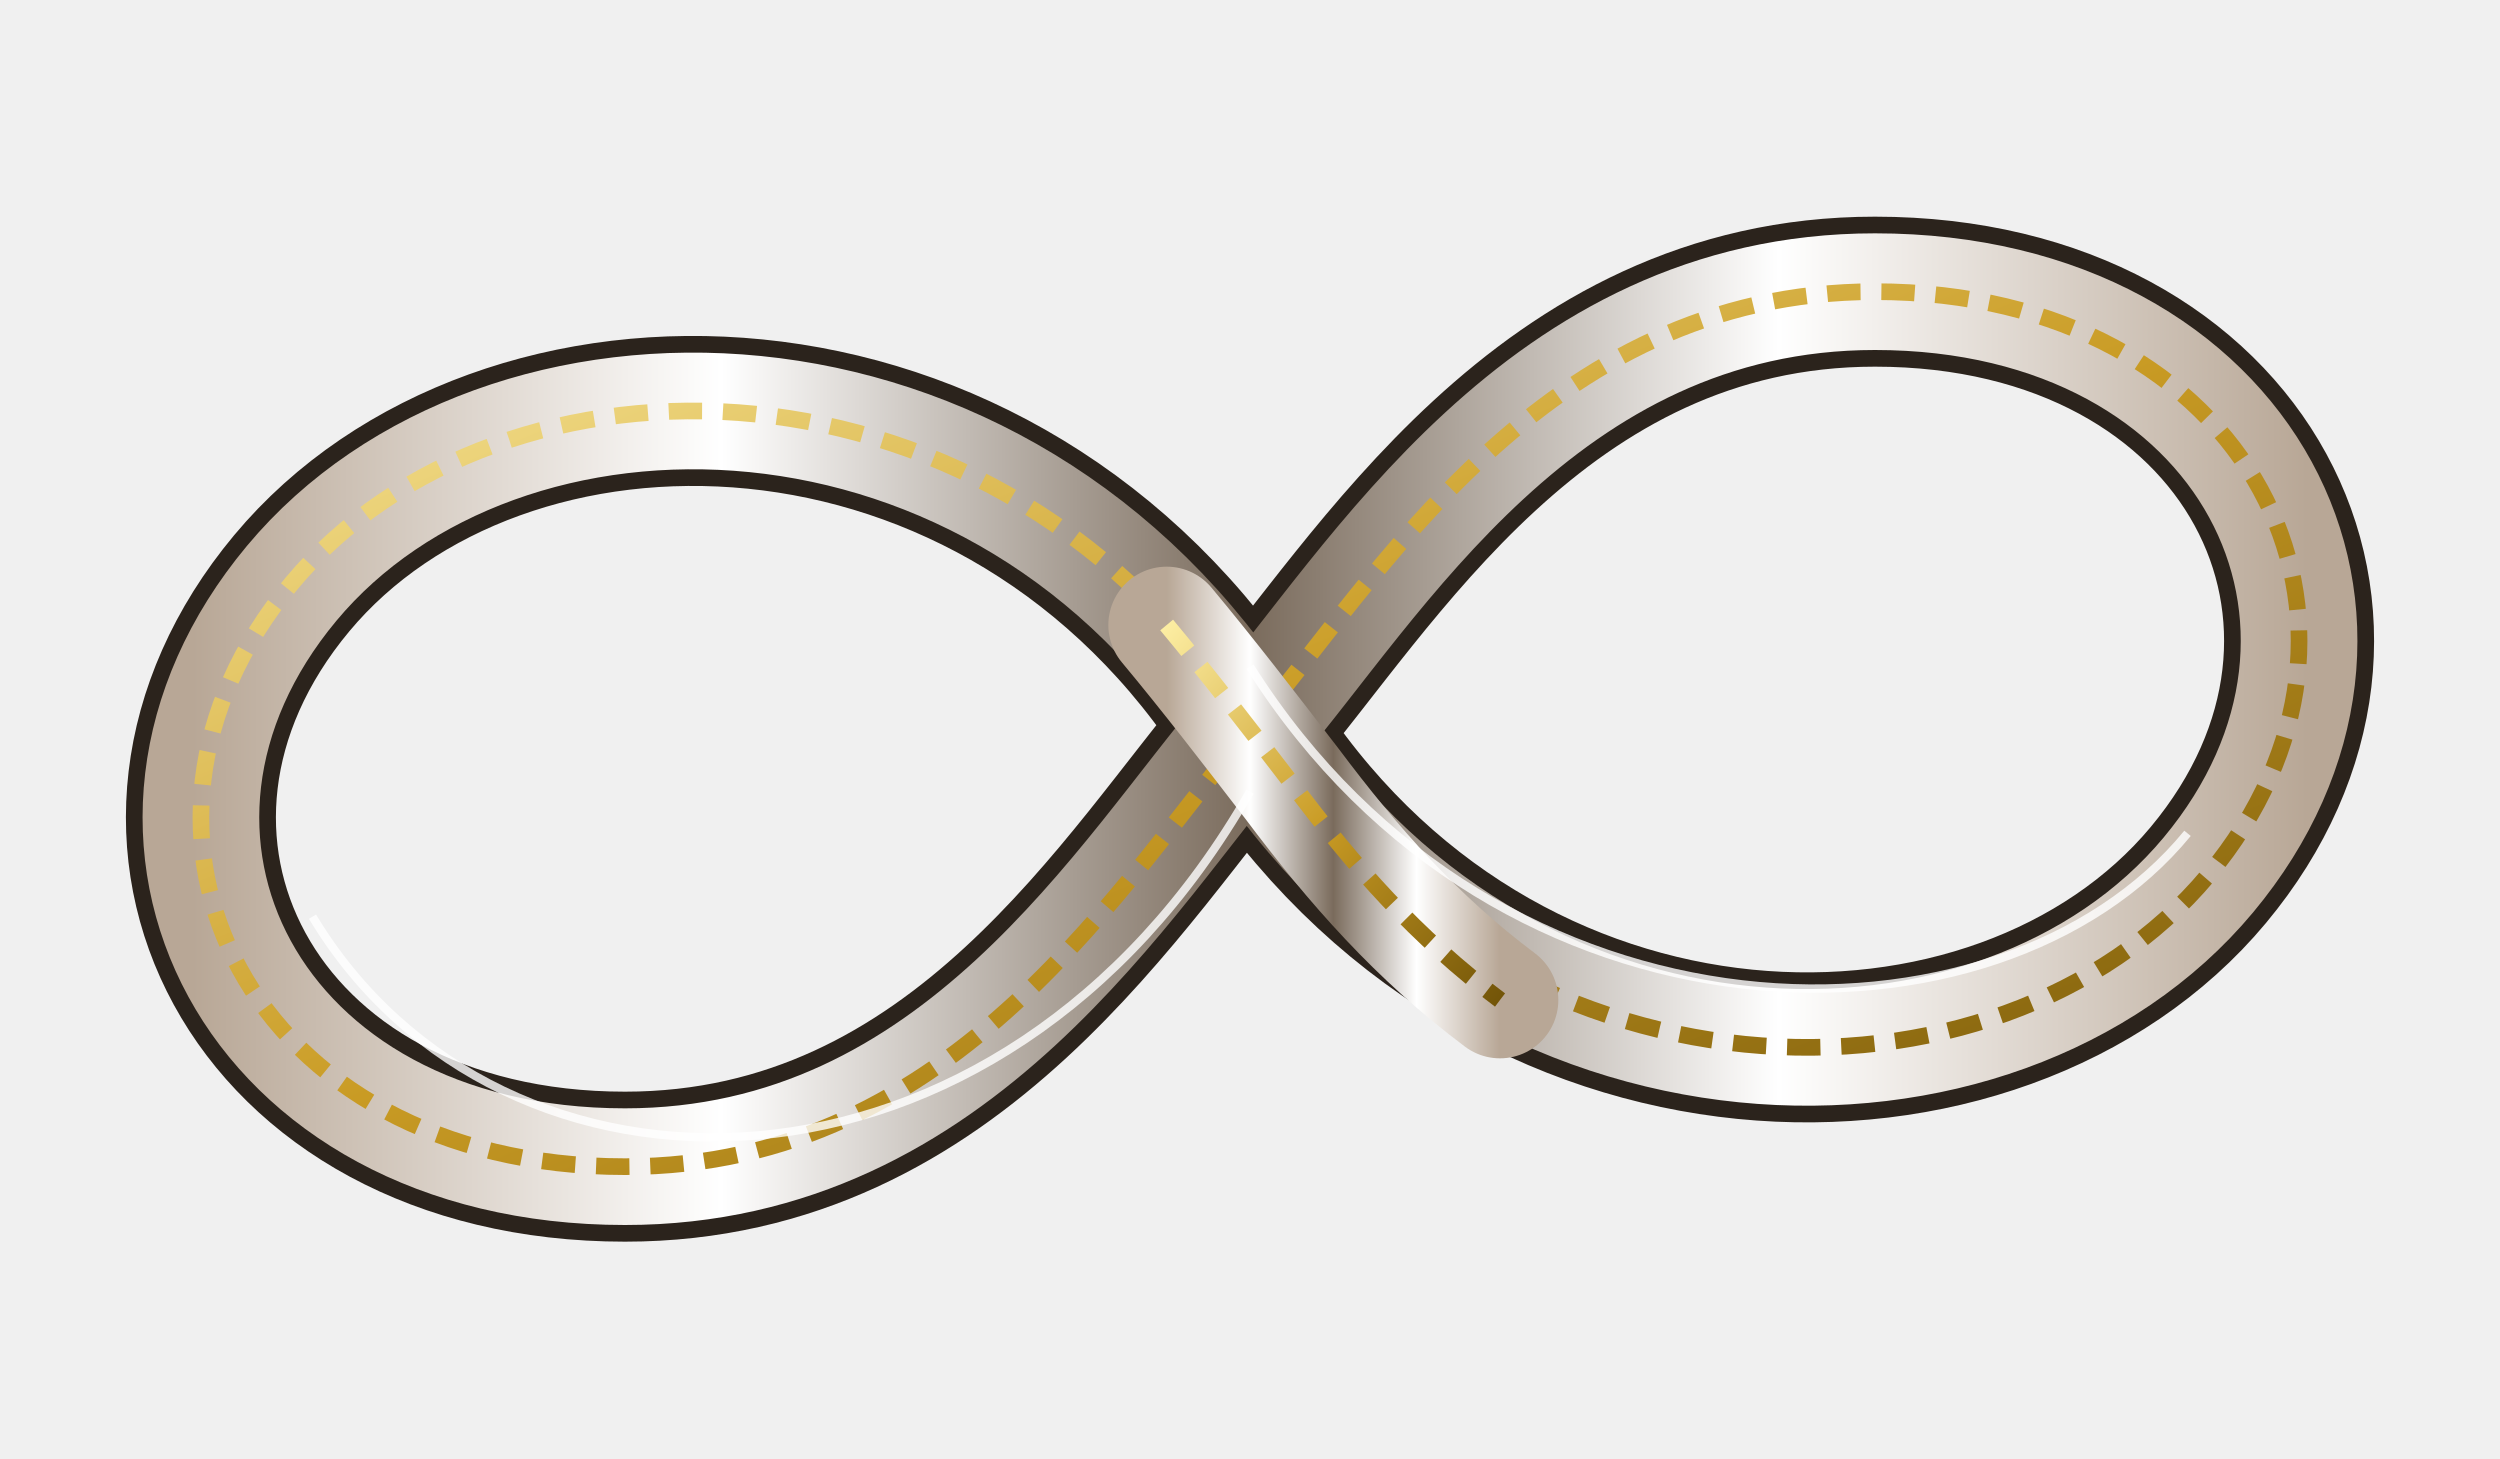
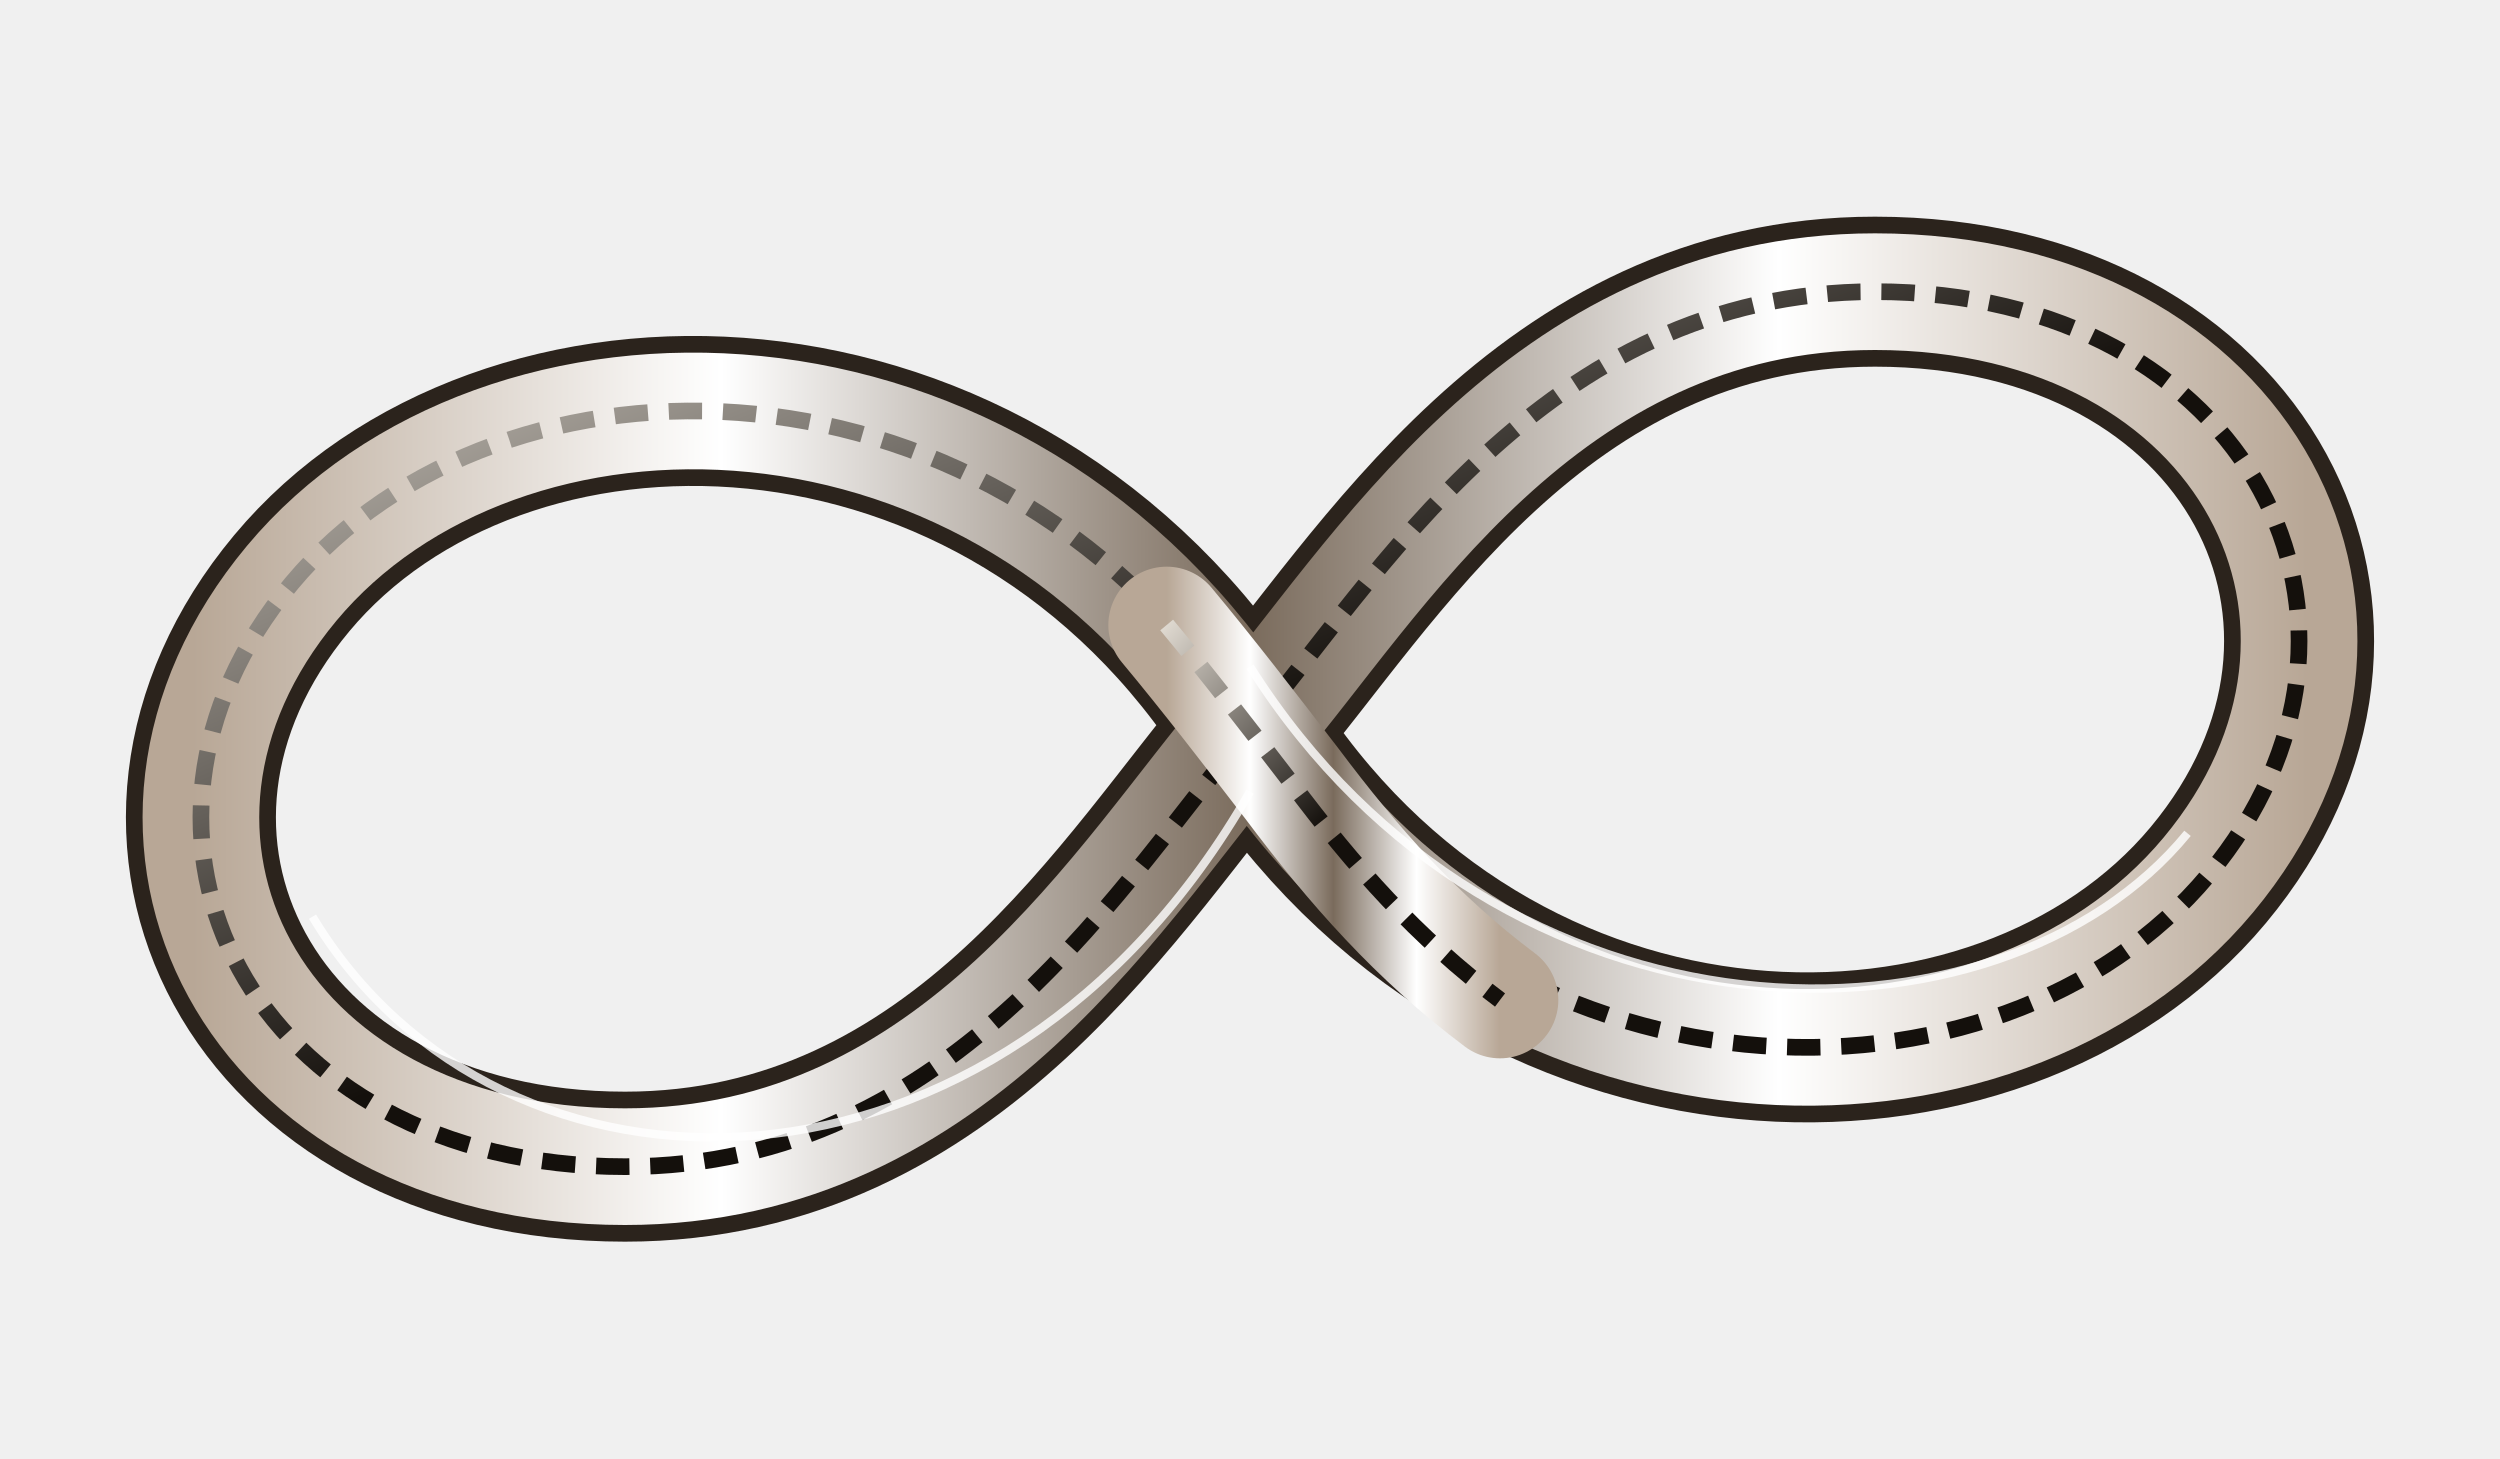
<svg xmlns="http://www.w3.org/2000/svg" viewBox="0 0 600 350" width="100%" height="100%">
  <defs>
    <linearGradient id="inf-metal-grad" x1="0%" y1="0%" x2="100%" y2="0%">
      <stop offset="0%" stop-color="#b8a796" />
      <stop offset="25%" stop-color="#ffffff" />
      <stop offset="50%" stop-color="#7a6b5c" />
      <stop offset="75%" stop-color="#ffffff" />
      <stop offset="100%" stop-color="#b8a796" />
    </linearGradient>
    <linearGradient id="inf-gold-grad" x1="0%" y1="0%" x2="100%" y2="100%">
-       <stop offset="0%" stop-color="#fceda2" />
-       <stop offset="50%" stop-color="#c99b24" />
-       <stop offset="100%" stop-color="#735508" />
+       <stop offset="0%" stop-color="#ded8cf" />
+       <stop offset="50%" stop-color="#14100c" />
+       <stop offset="100%" stop-color="#14100c" />
    </linearGradient>
  </defs>
  <path d="     M 300 175     C 360 270 480 270 530 210     C 580 150 540 70 450 70     C 370 70 330 140 300 175     C 270 210 230 280 150 280     C 60 280 20 200 70 140     C 120 80 240 80 300 175 Z   " fill="none" stroke="#2b231c" stroke-width="36" stroke-linecap="round" />
  <path d="     M 300 175     C 360 270 480 270 530 210     C 580 150 540 70 450 70     C 370 70 330 140 300 175     C 270 210 230 280 150 280     C 60 280 20 200 70 140     C 120 80 240 80 300 175 Z   " fill="none" stroke="url(#inf-metal-grad)" stroke-width="28" stroke-linecap="round" />
  <path d="     M 300 175     C 360 270 480 270 530 210     C 580 150 540 70 450 70     C 370 70 330 140 300 175     C 270 210 230 280 150 280     C 60 280 20 200 70 140     C 120 80 240 80 300 175 Z   " fill="none" stroke="url(#inf-gold-grad)" stroke-width="4" stroke-dasharray="8,5" />
  <path d="     M 280 150     C 290 162 300 175 310 188     C 325 208 340 225 360 240   " fill="none" stroke="url(#inf-metal-grad)" stroke-width="28" stroke-linecap="round" />
  <path d="     M 280 150     C 290 162 300 175 310 188     C 325 208 340 225 360 240   " fill="none" stroke="url(#inf-gold-grad)" stroke-width="4" stroke-dasharray="8,5" />
  <path d="     M 300 160     C 360 255 480 255 525 200   " fill="none" stroke="#ffffff" stroke-width="2" opacity="0.8" />
  <path d="     M 300 190     C 240 295 120 295 75 220   " fill="none" stroke="#ffffff" stroke-width="2" opacity="0.8" />
</svg>
